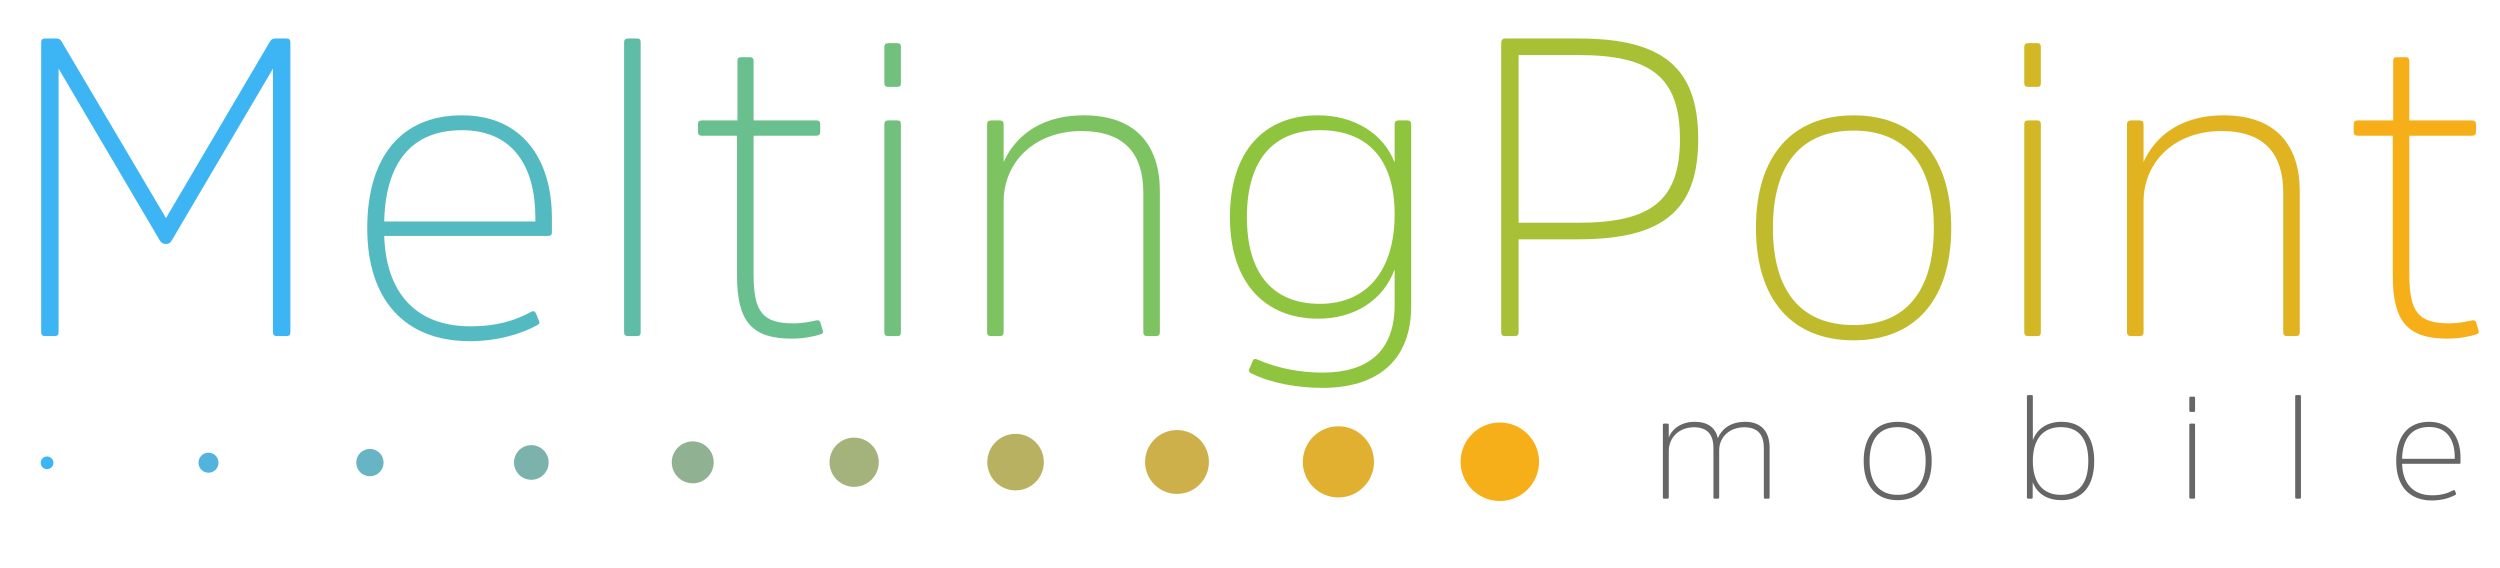
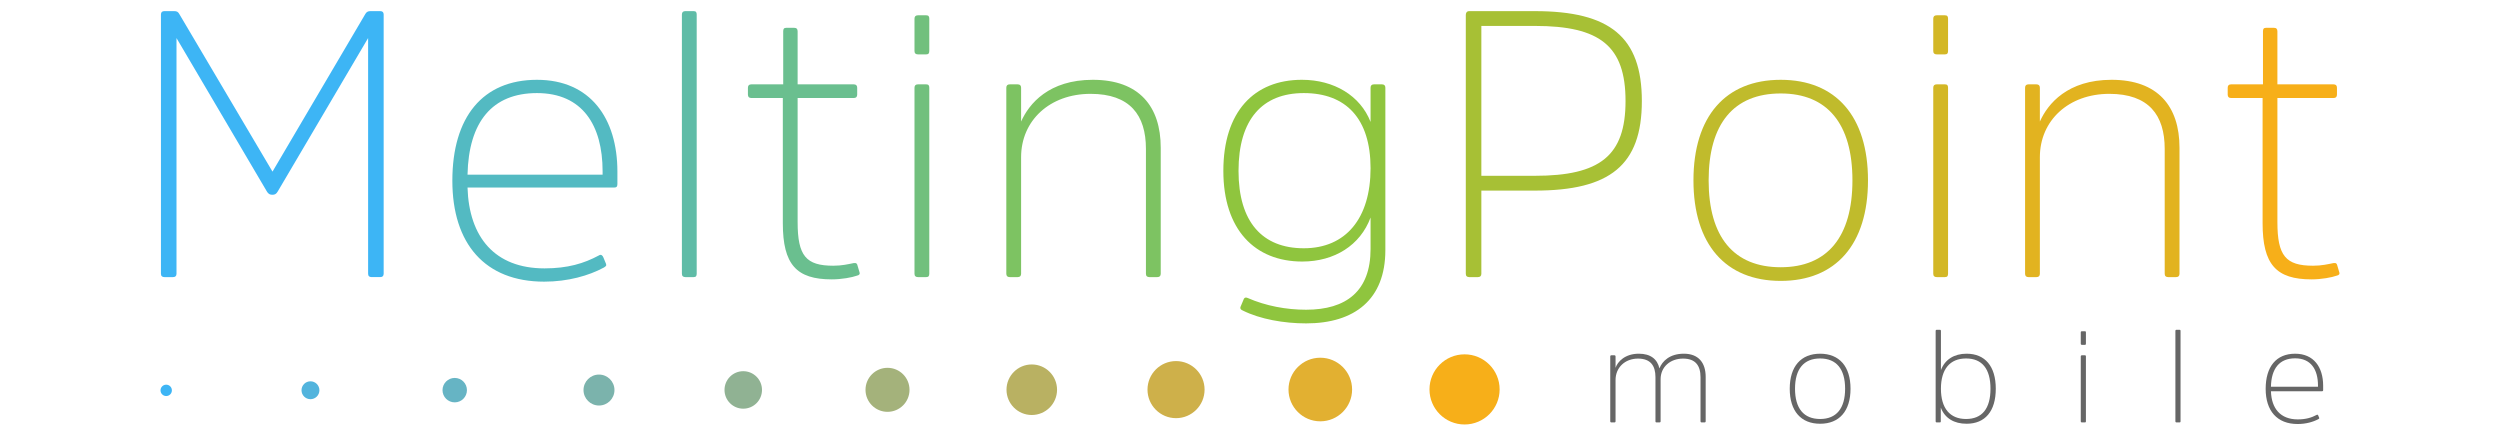
- <svg xmlns="http://www.w3.org/2000/svg" version="1.1" id="Layer_1" x="0px" y="0px" viewBox="0 0 1048.15 238" enable-background="new 0 0 1048.15 238" xml:space="preserve">
+ <svg xmlns="http://www.w3.org/2000/svg" version="1.1" id="Layer_1" x="0px" y="0px" viewBox="-8 214 528 92" enable-background="new -8 214 528 92" xml:space="preserve">
  <g>
    <g>
      <g>
-         <circle fill="#F7AF19" cx="628.816" cy="193.596" r="16.452" />
-         <circle fill="#E2B031" cx="561.141" cy="193.646" r="14.92" />
-         <circle fill="#CEB04A" cx="493.465" cy="193.695" r="13.389" />
-         <circle fill="#B9B162" cx="425.789" cy="193.745" r="11.857" />
-         <circle fill="#A4B27B" cx="358.113" cy="193.794" r="10.325" />
-         <circle fill="#90B293" cx="290.437" cy="193.844" r="8.794" />
-         <circle fill="#7BB3AC" cx="222.761" cy="193.893" r="7.262" />
-         <circle fill="#66B4C4" cx="155.085" cy="193.943" r="5.73" />
-         <circle fill="#52B4DD" cx="87.409" cy="193.992" r="4.199" />
-         <circle fill="#3DB5F5" cx="19.733" cy="194.042" r="2.667" />
+         <circle fill="#F7AF19" cx="301.315" cy="296.243" r="7.407" />
+         <circle fill="#E2B031" cx="270.847" cy="296.266" r="6.717" />
+         <circle fill="#CEB04A" cx="240.379" cy="296.288" r="6.028" />
+         <circle fill="#B9B162" cx="209.911" cy="296.31" r="5.338" />
+         <circle fill="#A4B27B" cx="179.443" cy="296.332" r="4.648" />
+         <circle fill="#90B293" cx="148.975" cy="296.355" r="3.959" />
+         <circle fill="#7BB3AC" cx="118.507" cy="296.377" r="3.269" />
+         <circle fill="#66B4C4" cx="88.038" cy="296.399" r="2.58" />
+         <circle fill="#52B4DD" cx="57.57" cy="296.421" r="1.89" />
+         <circle fill="#3DB5F5" cx="27.102" cy="296.444" r="1.201" />
      </g>
    </g>
    <g>
-       <path fill="#666666" d="M720.791,208.527c0,0.372-0.187,0.558-0.559,0.558h-1.302c-0.434,0-0.558-0.186-0.558-0.558V187.82    c0-5.394-2.356-8.68-8.184-8.68c-6.076,0-10.539,4.153-10.539,10.044v19.343c0,0.372-0.187,0.558-0.559,0.558h-1.363    c-0.372,0-0.559-0.186-0.559-0.558v-30.379c0-0.372,0.187-0.558,0.559-0.558h1.363c0.372,0,0.559,0.186,0.559,0.558v5.332    c0.93-2.852,4.401-6.634,10.911-6.634c5.518,0,8.68,2.542,9.671,6.882c1.364-3.41,4.836-6.882,11.47-6.882    c6.882,0,10.229,4.278,10.229,10.85v20.831c0,0.372-0.187,0.558-0.558,0.558h-1.303c-0.372,0-0.558-0.186-0.558-0.558v-20.646    c0-5.455-2.355-8.741-8.184-8.741c-6.014,0-10.539,3.906-10.539,9.672V208.527z" />
-       <path fill="#666666" d="M781.365,193.275c0-10.477,5.27-16.429,14.259-16.429s14.259,5.952,14.259,16.429    c0,10.478-5.27,16.43-14.259,16.43S781.365,203.753,781.365,193.275z M807.342,193.275c0-9.237-4.092-14.196-11.718-14.196    c-7.688,0-11.779,4.959-11.779,14.196c0,9.238,4.092,14.197,11.779,14.197C803.25,207.473,807.342,202.514,807.342,193.275z" />
-       <path fill="#666666" d="M852.23,208.527c0,0.372-0.124,0.558-0.496,0.558h-1.364c-0.371,0-0.558-0.186-0.558-0.558v-42.344    c0-0.372,0.187-0.559,0.558-0.559h1.364c0.372,0,0.558,0.187,0.558,0.559v18.351c1.86-4.96,6.2-7.688,12.027-7.688    c8.68,0,13.702,5.89,13.702,16.429c0,10.602-5.022,16.43-13.702,16.43c-5.827,0-10.167-2.542-12.089-7.563V208.527z     M864.072,207.473c7.501,0,11.469-4.835,11.469-14.197c0-9.361-3.968-14.196-11.469-14.196c-7.564,0-11.78,5.021-11.78,14.196    C852.292,202.451,856.508,207.473,864.072,207.473z" />
-       <path fill="#666666" d="M920.307,172.135c0,0.372-0.124,0.559-0.496,0.559h-1.364c-0.372,0-0.558-0.187-0.558-0.559v-5.27    c0-0.372,0.186-0.558,0.558-0.558h1.364c0.372,0,0.496,0.186,0.496,0.558V172.135z M920.307,208.527    c0,0.372-0.124,0.558-0.496,0.558h-1.364c-0.372,0-0.558-0.186-0.558-0.558v-30.379c0-0.372,0.186-0.558,0.558-0.558h1.364    c0.372,0,0.496,0.186,0.496,0.558V208.527z" />
-       <path fill="#666666" d="M964.698,208.527c0,0.372-0.124,0.558-0.496,0.558h-1.364c-0.372,0-0.558-0.186-0.558-0.558v-42.344    c0-0.372,0.186-0.559,0.558-0.559h1.364c0.372,0,0.496,0.187,0.496,0.559V208.527z" />
-       <path fill="#666666" d="M1028.557,205.551c0.372-0.248,0.619,0,0.743,0.311l0.435,1.054c0.124,0.31-0.062,0.434-0.372,0.62    c-2.418,1.302-5.828,2.294-9.733,2.294c-9.672,0-15.003-6.2-15.003-16.491c0-10.415,4.959-16.491,13.825-16.491    c8.741,0,13.143,6.324,13.143,15.003v2.046c0,0.435-0.186,0.559-0.558,0.559h-23.931c0.248,8.121,4.464,13.205,12.585,13.205    C1023.473,207.659,1026.139,206.854,1028.557,205.551z M1007.105,192.346h22.07v-0.558c0-7.502-3.285-12.771-10.725-12.771    C1011.135,179.017,1007.291,183.729,1007.105,192.346z" />
+       <path fill="#666666" d="M342.722,302.965c0,0.167-0.084,0.251-0.252,0.251h-0.586c-0.195,0-0.251-0.084-0.251-0.251v-9.322    c0-2.428-1.061-3.908-3.684-3.908c-2.735,0-4.745,1.87-4.745,4.522v8.708c0,0.167-0.084,0.251-0.252,0.251h-0.614    c-0.167,0-0.252-0.084-0.252-0.251v-13.677c0-0.167,0.084-0.251,0.252-0.251h0.614c0.167,0,0.252,0.084,0.252,0.251v2.4    c0.419-1.284,1.981-2.987,4.912-2.987c2.484,0,3.908,1.144,4.354,3.098c0.614-1.535,2.177-3.098,5.164-3.098    c3.098,0,4.605,1.926,4.605,4.885v9.378c0,0.167-0.084,0.251-0.251,0.251h-0.587c-0.167,0-0.251-0.084-0.251-0.251v-9.295    c0-2.456-1.06-3.935-3.684-3.935c-2.708,0-4.745,1.759-4.745,4.354v8.876H342.722z" />
+       <path fill="#666666" d="M369.993,296.099c0-4.717,2.373-7.396,6.419-7.396s6.419,2.68,6.419,7.396    c0,4.717-2.373,7.397-6.419,7.397S369.993,300.816,369.993,296.099z M381.688,296.099c0-4.159-1.842-6.391-5.276-6.391    c-3.461,0-5.303,2.233-5.303,6.391c0,4.159,1.842,6.392,5.303,6.392C379.846,302.491,381.688,300.258,381.688,296.099z" />
+       <path fill="#666666" d="M401.897,302.965c0,0.167-0.056,0.251-0.223,0.251h-0.614c-0.167,0-0.251-0.084-0.251-0.251v-19.064    c0-0.167,0.084-0.252,0.251-0.252h0.614c0.167,0,0.251,0.084,0.251,0.252v8.262c0.837-2.233,2.791-3.461,5.415-3.461    c3.908,0,6.169,2.652,6.169,7.396c0,4.773-2.261,7.397-6.169,7.397c-2.623,0-4.577-1.144-5.443-3.405V302.965z M407.228,302.491    c3.377,0,5.163-2.177,5.163-6.392c0-4.214-1.786-6.391-5.163-6.391c-3.405,0-5.303,2.26-5.303,6.391    C401.925,300.23,403.823,302.491,407.228,302.491z" />
+       <path fill="#666666" d="M432.546,286.581c0,0.167-0.056,0.252-0.223,0.252h-0.614c-0.167,0-0.251-0.084-0.251-0.252v-2.373    c0-0.167,0.084-0.251,0.251-0.251h0.614c0.167,0,0.223,0.084,0.223,0.251V286.581z M432.546,302.965    c0,0.167-0.056,0.251-0.223,0.251h-0.614c-0.167,0-0.251-0.084-0.251-0.251v-13.677c0-0.167,0.084-0.251,0.251-0.251h0.614    c0.167,0,0.223,0.084,0.223,0.251V302.965z" />
+       <path fill="#666666" d="M452.531,302.965c0,0.167-0.056,0.251-0.223,0.251h-0.614c-0.167,0-0.251-0.084-0.251-0.251v-19.064    c0-0.167,0.084-0.252,0.251-0.252h0.614c0.167,0,0.223,0.084,0.223,0.252V302.965z" />
+       <path fill="#666666" d="M481.28,301.625c0.167-0.112,0.279,0,0.335,0.14l0.196,0.475c0.056,0.14-0.028,0.195-0.167,0.279    c-1.089,0.586-2.624,1.033-4.382,1.033c-4.354,0-6.754-2.791-6.754-7.424c0-4.689,2.233-7.424,6.224-7.424    c3.935,0,5.917,2.847,5.917,6.754v0.921c0,0.196-0.084,0.252-0.251,0.252h-10.774c0.112,3.656,2.01,5.945,5.666,5.945    C478.991,302.574,480.192,302.212,481.28,301.625z M471.622,295.68h9.936v-0.251c0-3.377-1.479-5.75-4.828-5.75    C473.437,289.68,471.706,291.801,471.622,295.68z" />
    </g>
    <g>
-       <path fill="#3DB5F5" d="M66.926,100.685L24.563,28.775V139.31c0,1.067-0.534,1.602-1.603,1.602h-4.094    c-1.067,0-1.602-0.534-1.602-1.602V17.739c0-1.067,0.534-1.602,1.602-1.602h4.628c1.246,0,1.78,0.355,2.314,1.246l43.786,74.045    l43.608-74.045c0.534-0.891,1.246-1.246,2.313-1.246h4.628c1.068,0,1.603,0.534,1.603,1.602v121.57    c0,1.067-0.534,1.602-1.603,1.602h-4.094c-1.067,0-1.602-0.534-1.602-1.602V28.775l-42.362,71.909    c-0.712,1.246-1.425,1.602-2.492,1.602C68.35,102.286,67.638,101.931,66.926,100.685z" />
-       <path fill="#53BAC2" d="M222.674,130.766c1.068-0.712,1.78,0,2.136,0.89l1.246,3.026c0.356,0.89-0.178,1.246-1.067,1.779    c-6.942,3.738-16.731,6.586-27.945,6.586c-27.768,0-43.074-17.799-43.074-47.346c0-29.903,14.239-47.347,39.692-47.347    c25.097,0,37.734,18.155,37.734,43.074v5.874c0,1.246-0.534,1.602-1.602,1.602h-68.706c0.712,23.317,12.815,37.913,36.133,37.913    C208.078,136.817,215.732,134.503,222.674,130.766z M161.088,92.853h63.366v-1.602c0-21.537-9.434-36.667-30.793-36.667    C172.658,54.584,161.622,68.111,161.088,92.853z" />
-       <path fill="#5FBCA7" d="M268.601,139.31c0,1.067-0.356,1.602-1.424,1.602h-3.916c-1.068,0-1.603-0.534-1.603-1.602V17.739    c0-1.067,0.534-1.602,1.603-1.602h3.916c1.067,0,1.424,0.534,1.424,1.602V139.31z" />
-       <path fill="#6ABF8F" d="M315.946,56.898v58.203c0,15.842,3.916,20.47,16.731,20.47c4.094,0,6.942-0.712,9.612-1.246    c1.245-0.178,1.602,0.356,1.779,1.246l0.891,3.026c0.355,0.89-0.179,1.424-1.068,1.602c-2.492,0.89-7.298,1.78-11.926,1.78    c-16.553,0-22.961-6.942-22.961-26.344V56.898h-14.773c-1.068,0-1.602-0.534-1.602-1.603v-3.204c0-1.067,0.533-1.602,1.602-1.602    h14.951V25.571c0-1.068,0.356-1.603,1.424-1.603h3.738c1.068,0,1.602,0.534,1.602,1.603V50.49h26.344    c1.067,0,1.602,0.534,1.602,1.602v3.204c0,1.068-0.534,1.603-1.602,1.603H315.946z" />
-       <path fill="#71C07D" d="M377.711,34.827c0,1.067-0.356,1.602-1.424,1.602h-3.916c-1.068,0-1.603-0.534-1.603-1.602v-15.13    c0-1.067,0.534-1.602,1.603-1.602h3.916c1.067,0,1.424,0.534,1.424,1.602V34.827z M377.711,139.31    c0,1.067-0.356,1.602-1.424,1.602h-3.916c-1.068,0-1.603-0.534-1.603-1.602V52.092c0-1.067,0.534-1.602,1.603-1.602h3.916    c1.067,0,1.424,0.534,1.424,1.602V139.31z" />
-       <path fill="#7DC362" d="M486.286,139.31c0,1.067-0.534,1.602-1.603,1.602h-3.737c-1.068,0-1.603-0.534-1.603-1.602V80.749    c0-15.841-7.476-25.809-25.986-25.809c-19.046,0-32.573,12.459-32.573,29.725v54.645c0,1.067-0.534,1.602-1.602,1.602h-3.738    c-1.068,0-1.602-0.534-1.602-1.602V52.092c0-1.067,0.533-1.602,1.602-1.602h3.738c1.067,0,1.602,0.534,1.602,1.602v15.842    c3.738-8.365,12.993-19.579,33.641-19.579c21.716,0,31.861,12.459,31.861,31.86V139.31z" />
-       <path fill="#8FC53E" d="M591.661,128.273c0,23.14-14.417,34.353-37.2,34.353c-10.324,0-21.538-1.958-29.726-6.052    c-0.89-0.355-1.246-0.89-1.067-1.602l1.424-3.382c0.178-0.712,0.712-1.424,1.958-0.89c8.543,3.737,18.155,5.518,27.411,5.518    c18.867,0,30.259-8.722,30.259-28.479v-14.773c-4.806,12.994-16.91,20.647-32.039,20.647c-22.249,0-37.022-14.951-37.022-42.54    c0-27.768,14.417-42.719,36.845-42.719c15.129,0,27.411,7.476,32.217,19.757v-16.02c0-1.067,0.533-1.602,1.602-1.602h3.738    c1.067,0,1.602,0.534,1.602,1.602V128.273z M553.393,54.584c-19.401,0-30.615,12.282-30.615,36.489    c0,24.028,11.214,36.311,30.615,36.311c19.757,0,31.327-14.062,31.327-37.557C584.72,66.51,573.149,54.584,553.393,54.584z" />
-       <path fill="#A7C035" d="M631,140.911c-1.067,0-1.602-0.534-1.602-1.602V17.917c0-1.067,0.534-1.779,1.602-1.779h30.793    c35.243,0,50.194,12.104,50.194,42.185s-14.951,42.006-50.194,42.006h-25.097v38.981c0,1.067-0.534,1.602-1.603,1.602H631z     M661.793,93.387c30.615,0,42.541-9.434,42.541-35.064c0-25.81-11.926-35.243-42.541-35.243h-25.097v70.308H661.793z" />
-       <path fill="#C0BB2C" d="M736.197,95.522c0-30.081,15.129-47.168,40.938-47.168c25.809,0,40.938,17.087,40.938,47.168    s-15.13,47.169-40.938,47.169C751.326,142.691,736.197,125.604,736.197,95.522z M810.776,95.522    c0-26.521-11.748-40.761-33.641-40.761c-22.071,0-33.819,14.24-33.819,40.761c0,26.521,11.748,40.761,33.819,40.761    C799.028,136.283,810.776,122.044,810.776,95.522z" />
-       <path fill="#D3B725" d="M855.634,34.827c0,1.067-0.356,1.602-1.424,1.602h-3.916c-1.068,0-1.603-0.534-1.603-1.602v-15.13    c0-1.067,0.534-1.602,1.603-1.602h3.916c1.067,0,1.424,0.534,1.424,1.602V34.827z M855.634,139.31    c0,1.067-0.356,1.602-1.424,1.602h-3.916c-1.068,0-1.603-0.534-1.603-1.602V52.092c0-1.067,0.534-1.602,1.603-1.602h3.916    c1.067,0,1.424,0.534,1.424,1.602V139.31z" />
-       <path fill="#E2B320" d="M964.21,139.31c0,1.067-0.534,1.602-1.603,1.602h-3.737c-1.068,0-1.603-0.534-1.603-1.602V80.749    c0-15.841-7.476-25.809-25.986-25.809c-19.046,0-32.573,12.459-32.573,29.725v54.645c0,1.067-0.534,1.602-1.602,1.602h-3.738    c-1.068,0-1.602-0.534-1.602-1.602V52.092c0-1.067,0.533-1.602,1.602-1.602h3.738c1.067,0,1.602,0.534,1.602,1.602v15.842    c3.738-8.365,12.993-19.579,33.641-19.579c21.716,0,31.861,12.459,31.861,31.86V139.31z" />
-       <path fill="#F7AF19" d="M1010.135,56.898v58.203c0,15.842,3.916,20.47,16.731,20.47c4.094,0,6.942-0.712,9.612-1.246    c1.245-0.178,1.602,0.356,1.779,1.246l0.891,3.026c0.355,0.89-0.179,1.424-1.068,1.602c-2.492,0.89-7.298,1.78-11.926,1.78    c-16.553,0-22.961-6.942-22.961-26.344V56.898H988.42c-1.068,0-1.602-0.534-1.602-1.603v-3.204c0-1.067,0.533-1.602,1.602-1.602    h14.951V25.571c0-1.068,0.356-1.603,1.424-1.603h3.738c1.068,0,1.602,0.534,1.602,1.603V50.49h26.344    c1.067,0,1.602,0.534,1.602,1.602v3.204c0,1.068-0.534,1.603-1.602,1.603H1010.135z" />
+       <path fill="#3DB5F5" d="M48.349,254.414L29.277,222.04v49.763c0,0.48-0.24,0.721-0.722,0.721h-1.843    c-0.48,0-0.721-0.24-0.721-0.721v-54.732c0-0.48,0.24-0.721,0.721-0.721h2.084c0.561,0,0.801,0.16,1.042,0.561l19.713,33.335    l19.633-33.335c0.24-0.401,0.561-0.561,1.041-0.561h2.084c0.481,0,0.722,0.24,0.722,0.721v54.731c0,0.48-0.24,0.721-0.722,0.721    h-1.843c-0.48,0-0.721-0.24-0.721-0.721V222.04l-19.072,32.374c-0.321,0.561-0.642,0.721-1.122,0.721    C48.99,255.135,48.669,254.975,48.349,254.414z" />
+       <path fill="#53BAC2" d="M118.467,267.957c0.481-0.321,0.801,0,0.962,0.401l0.561,1.362c0.16,0.401-0.08,0.561-0.48,0.801    c-3.125,1.683-7.532,2.965-12.581,2.965c-12.501,0-19.392-8.013-19.392-21.315c0-13.462,6.41-21.316,17.87-21.316    c11.299,0,16.988,8.173,16.988,19.392v2.645c0,0.561-0.24,0.721-0.721,0.721H90.741c0.321,10.497,5.769,17.069,16.267,17.069    C111.896,270.681,115.342,269.639,118.467,267.957z M90.741,250.888h28.528v-0.721c0-9.696-4.247-16.508-13.863-16.508    C95.95,233.659,90.981,239.749,90.741,250.888z" />
+       <path fill="#5FBCA7" d="M139.144,271.803c0,0.48-0.16,0.721-0.641,0.721h-1.763c-0.481,0-0.722-0.24-0.722-0.721v-54.732    c0-0.48,0.24-0.721,0.722-0.721h1.763c0.48,0,0.641,0.24,0.641,0.721V271.803z" />
+       <path fill="#6ABF8F" d="M160.459,234.701v26.203c0,7.132,1.763,9.216,7.532,9.216c1.843,0,3.125-0.321,4.327-0.561    c0.561-0.08,0.721,0.16,0.801,0.561l0.401,1.362c0.16,0.401-0.081,0.641-0.481,0.721c-1.122,0.401-3.286,0.801-5.369,0.801    c-7.452,0-10.337-3.125-10.337-11.86v-26.444h-6.651c-0.481,0-0.721-0.24-0.721-0.722v-1.442c0-0.48,0.24-0.721,0.721-0.721h6.731    v-11.218c0-0.481,0.16-0.722,0.641-0.722h1.683c0.481,0,0.721,0.24,0.721,0.722v11.219h11.86c0.48,0,0.721,0.24,0.721,0.721v1.442    c0,0.481-0.24,0.722-0.721,0.722L160.459,234.701L160.459,234.701z" />
+       <path fill="#71C07D" d="M188.266,224.764c0,0.48-0.16,0.721-0.641,0.721h-1.763c-0.481,0-0.722-0.24-0.722-0.721v-6.812    c0-0.48,0.24-0.721,0.722-0.721h1.763c0.48,0,0.641,0.24,0.641,0.721V224.764z M188.266,271.803c0,0.48-0.16,0.721-0.641,0.721    h-1.763c-0.481,0-0.722-0.24-0.722-0.721v-39.266c0-0.48,0.24-0.721,0.722-0.721h1.763c0.48,0,0.641,0.24,0.641,0.721V271.803z" />
+       <path fill="#7DC362" d="M237.147,271.803c0,0.48-0.24,0.721-0.722,0.721h-1.682c-0.481,0-0.722-0.24-0.722-0.721v-26.364    c0-7.132-3.366-11.619-11.699-11.619c-8.575,0-14.665,5.609-14.665,13.382v24.601c0,0.48-0.24,0.721-0.721,0.721h-1.683    c-0.481,0-0.721-0.24-0.721-0.721v-39.266c0-0.48,0.24-0.721,0.721-0.721h1.683c0.48,0,0.721,0.24,0.721,0.721v7.132    c1.683-3.766,5.85-8.815,15.145-8.815c9.777,0,14.344,5.609,14.344,14.344V271.803z" />
+       <path fill="#8FC53E" d="M284.587,266.834c0,10.418-6.491,15.466-16.748,15.466c-4.648,0-9.697-0.881-13.383-2.725    c-0.401-0.16-0.561-0.401-0.48-0.721l0.641-1.523c0.08-0.321,0.321-0.641,0.882-0.401c3.846,1.682,8.173,2.484,12.341,2.484    c8.494,0,13.623-3.927,13.623-12.821v-6.651c-2.164,5.85-7.613,9.295-14.424,9.295c-10.017,0-16.667-6.731-16.667-19.152    c0-12.501,6.491-19.232,16.588-19.232c6.811,0,12.341,3.366,14.504,8.895v-7.212c0-0.48,0.24-0.721,0.721-0.721h1.683    c0.48,0,0.721,0.24,0.721,0.721L284.587,266.834L284.587,266.834z M267.359,233.659c-8.734,0-13.783,5.529-13.783,16.428    c0,10.818,5.049,16.347,13.783,16.347c8.895,0,14.104-6.331,14.104-16.908C281.462,239.028,276.253,233.659,267.359,233.659z" />
+       <path fill="#A7C035" d="M302.298,272.524c-0.48,0-0.721-0.24-0.721-0.721v-54.651c0-0.48,0.24-0.801,0.721-0.801h13.863    c15.867,0,22.598,5.449,22.598,18.992c0,13.543-6.731,18.911-22.598,18.911h-11.299v17.549c0,0.48-0.24,0.721-0.722,0.721    L302.298,272.524L302.298,272.524z M316.161,251.128c13.783,0,19.152-4.247,19.152-15.786c0-11.62-5.369-15.867-19.152-15.867    h-11.299v31.653L316.161,251.128L316.161,251.128z" />
+       <path fill="#C0BB2C" d="M349.658,252.09c0-13.543,6.811-21.235,18.431-21.235c11.619,0,18.431,7.693,18.431,21.235    c0,13.543-6.812,21.236-18.431,21.236C356.469,273.325,349.658,265.633,349.658,252.09z M383.234,252.09    c0-11.94-5.289-18.351-15.145-18.351c-9.936,0-15.225,6.411-15.225,18.351c0,11.94,5.289,18.351,15.225,18.351    C377.945,270.44,383.234,264.03,383.234,252.09z" />
+       <path fill="#D3B725" d="M403.429,224.764c0,0.48-0.16,0.721-0.641,0.721h-1.763c-0.481,0-0.722-0.24-0.722-0.721v-6.812    c0-0.48,0.24-0.721,0.722-0.721h1.763c0.48,0,0.641,0.24,0.641,0.721V224.764z M403.429,271.803c0,0.48-0.16,0.721-0.641,0.721    h-1.763c-0.481,0-0.722-0.24-0.722-0.721v-39.266c0-0.48,0.24-0.721,0.722-0.721h1.763c0.48,0,0.641,0.24,0.641,0.721V271.803z" />
+       <path fill="#E2B320" d="M452.311,271.803c0,0.48-0.24,0.721-0.722,0.721h-1.682c-0.481,0-0.722-0.24-0.722-0.721v-26.364    c0-7.132-3.366-11.619-11.699-11.619c-8.575,0-14.665,5.609-14.665,13.382v24.601c0,0.48-0.24,0.721-0.721,0.721h-1.683    c-0.481,0-0.721-0.24-0.721-0.721v-39.266c0-0.48,0.24-0.721,0.721-0.721h1.683c0.48,0,0.721,0.24,0.721,0.721v7.132    c1.683-3.766,5.85-8.815,15.145-8.815c9.777,0,14.344,5.609,14.344,14.344L452.311,271.803L452.311,271.803z" />
+       <path fill="#F7AF19" d="M472.987,234.701v26.203c0,7.132,1.763,9.216,7.532,9.216c1.843,0,3.125-0.321,4.327-0.561    c0.561-0.08,0.721,0.16,0.801,0.561l0.401,1.362c0.16,0.401-0.081,0.641-0.481,0.721c-1.122,0.401-3.286,0.801-5.369,0.801    c-7.452,0-10.337-3.125-10.337-11.86v-26.444h-6.651c-0.481,0-0.721-0.24-0.721-0.722v-1.442c0-0.48,0.24-0.721,0.721-0.721h6.731    v-11.218c0-0.481,0.16-0.722,0.641-0.722h1.683c0.481,0,0.721,0.24,0.721,0.722v11.219h11.86c0.48,0,0.721,0.24,0.721,0.721v1.442    c0,0.481-0.24,0.722-0.721,0.722L472.987,234.701L472.987,234.701z" />
    </g>
  </g>
</svg>
